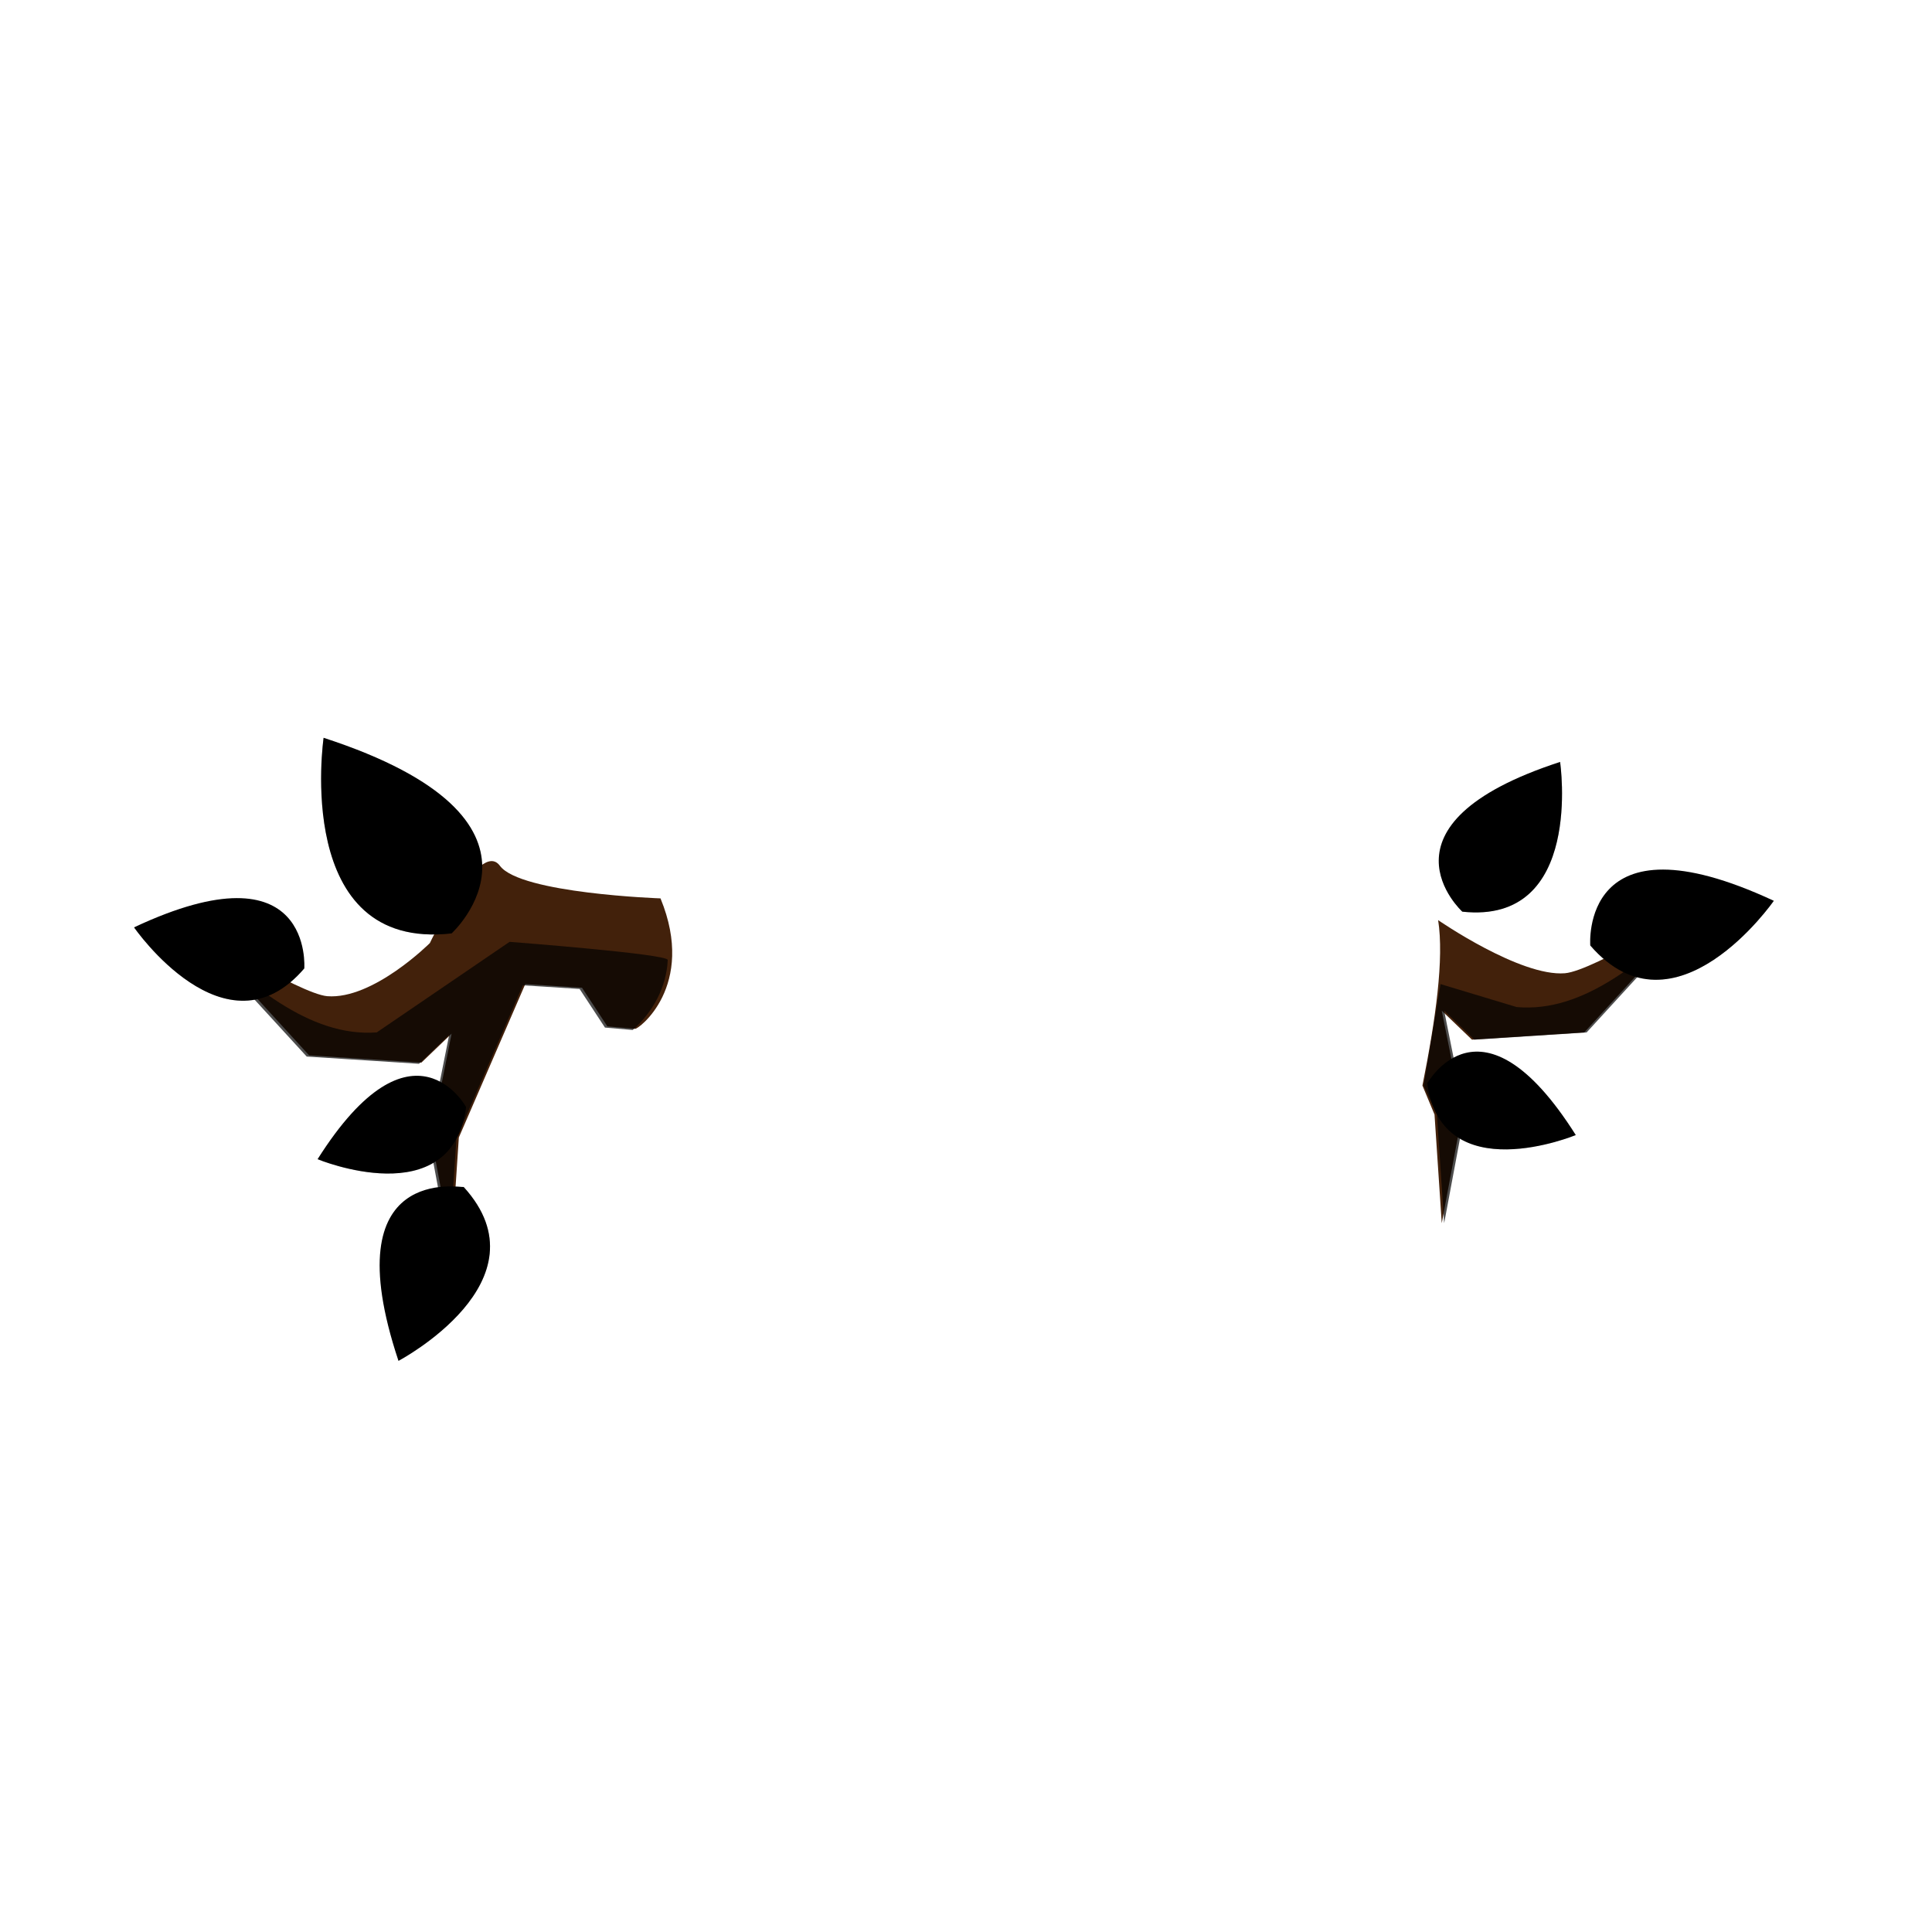
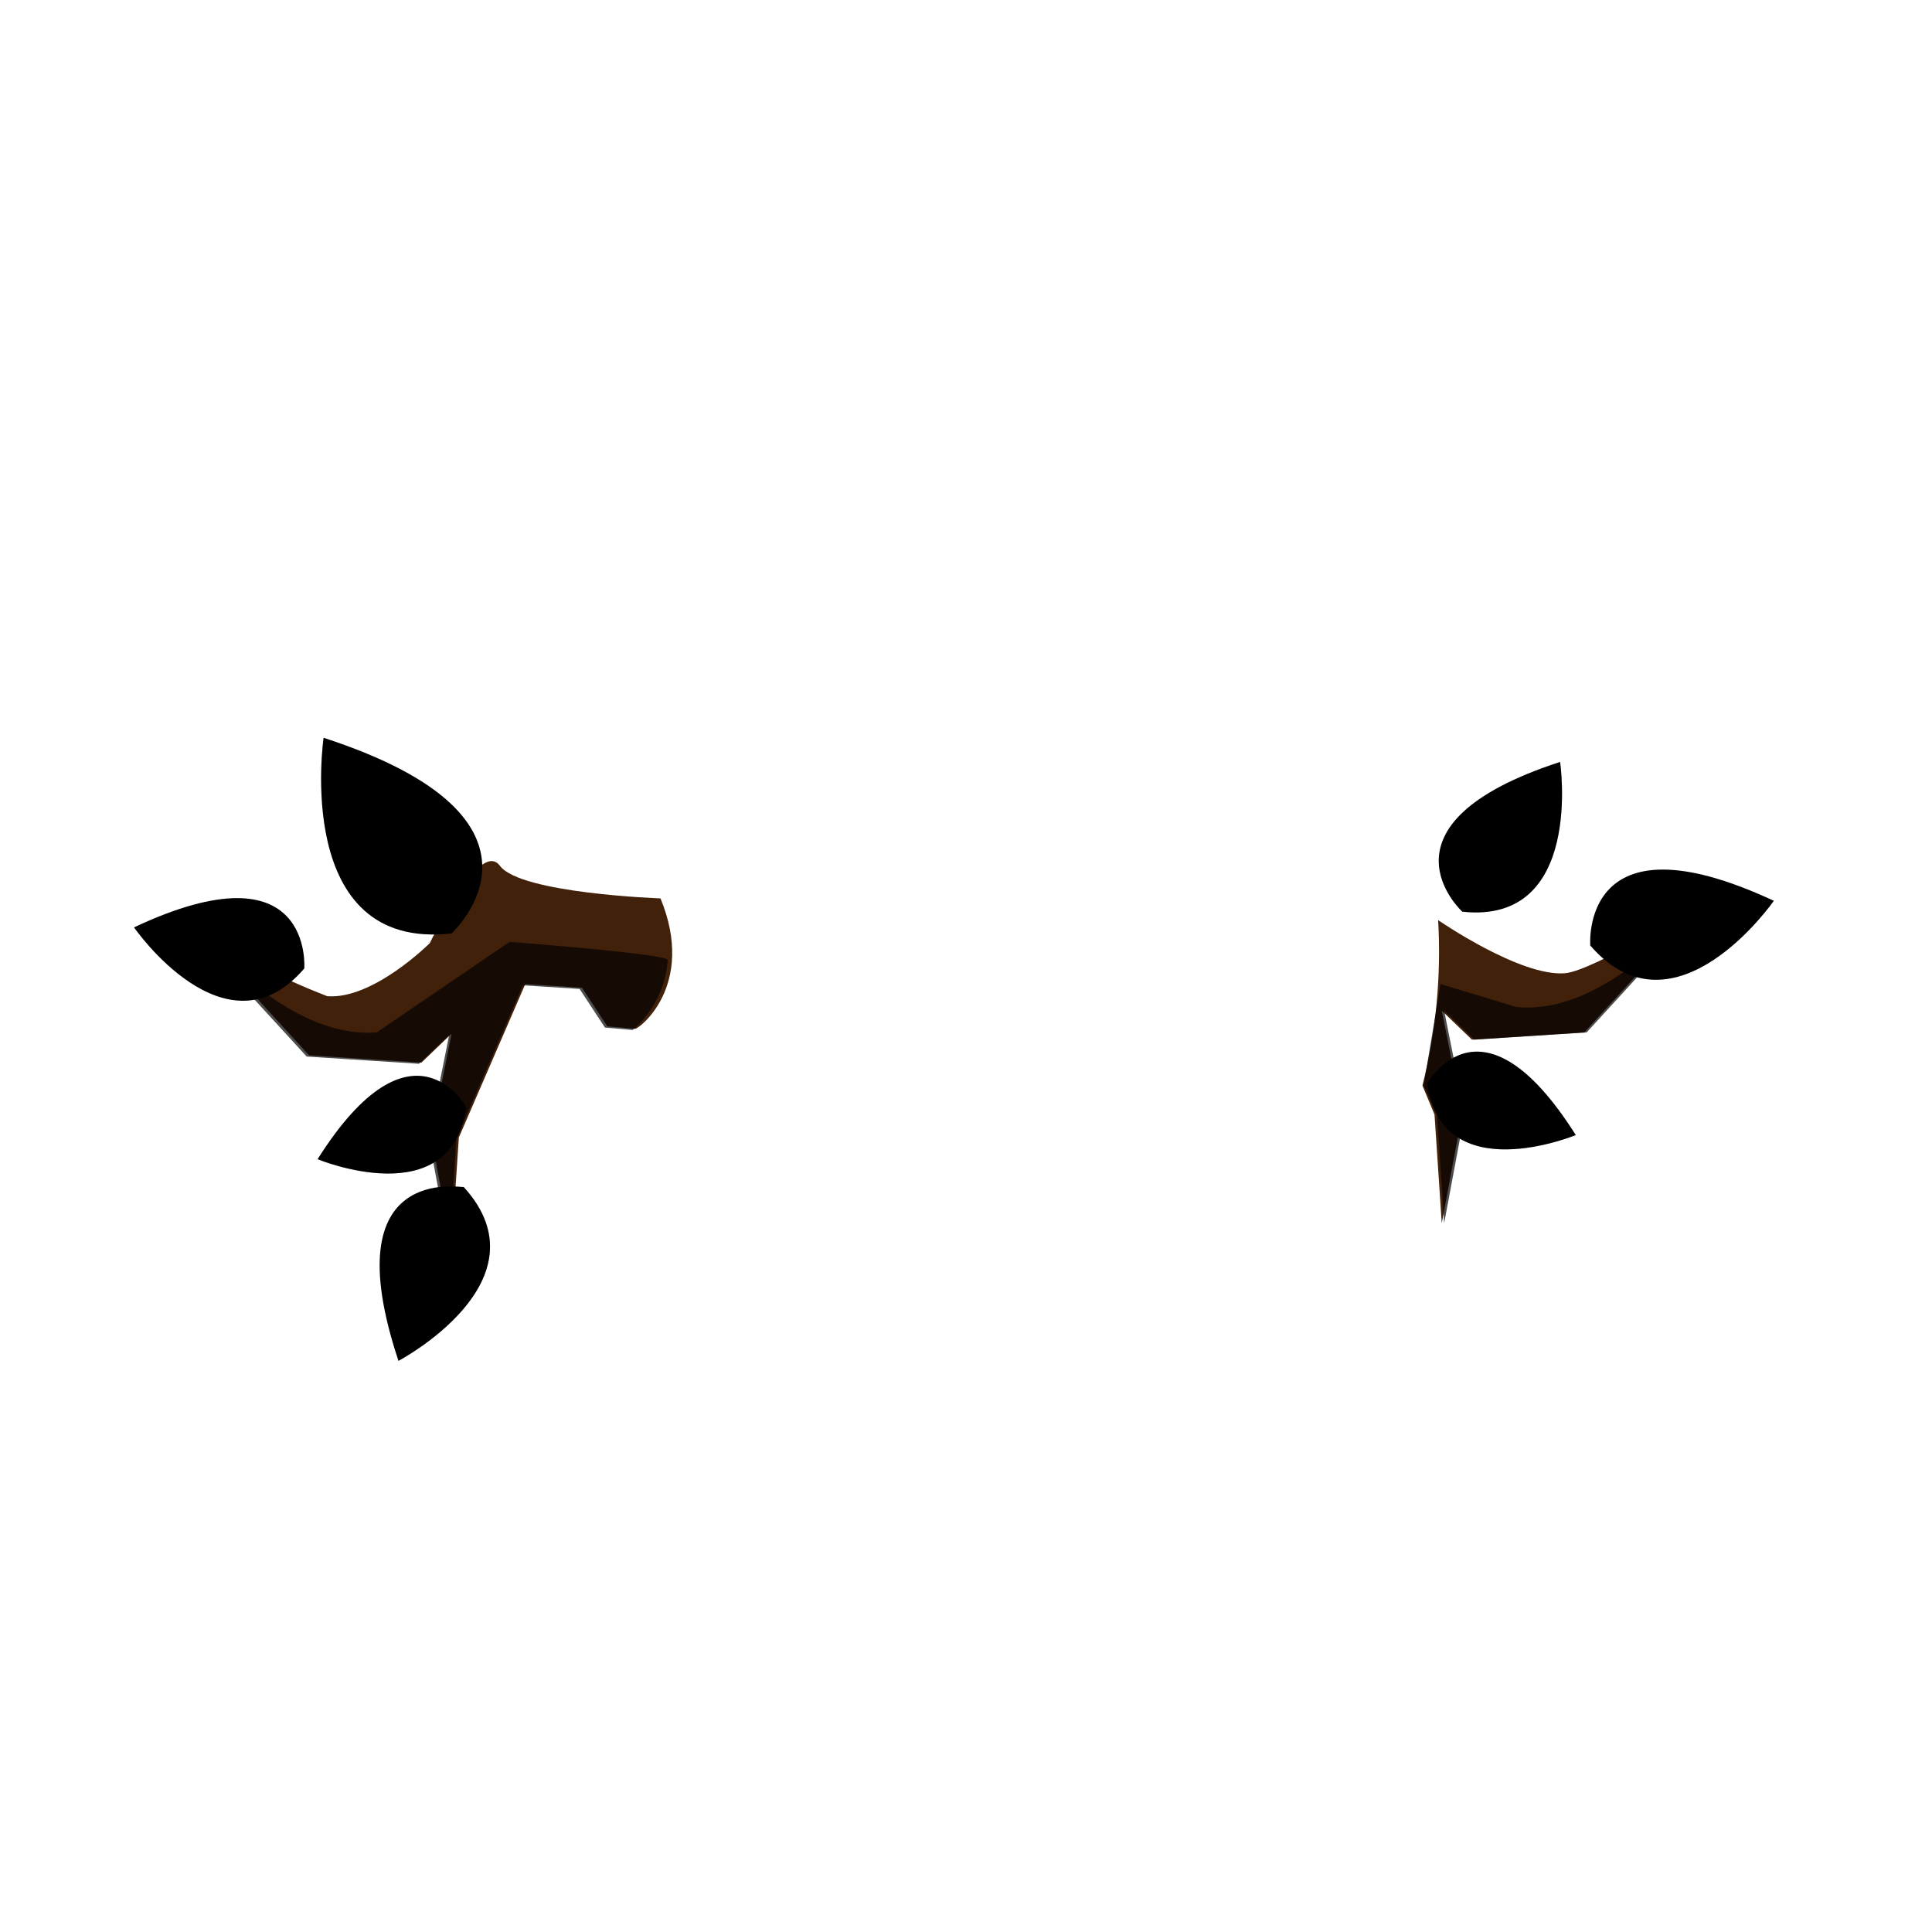
- <svg xmlns="http://www.w3.org/2000/svg" version="1.1" id="Layer_1" x="0px" y="0px" viewBox="0 0 160 160" style="enable-background:new 0 0 160 160;" xml:space="preserve">
-   <defs id="defs45" />
-   <style type="text/css" id="style2">
- 	.st0{fill:#42210B;}
- 	.st1{opacity:0.7;enable-background:new    ;}
- 	.st2{fill:#00A013;}
- 	.st3{opacity:0.2;enable-background:new    ;}
- </style>
-   <path class="st0" d="M54.7,74.4c0,0-11.6-0.4-13.3-2.7s-5.8,6.4-5.8,6.4s-4.7,4.7-8.5,4.4c-2.3-0.2-11.3-5.8-11.3-5.8l9.8,10.7  l9.3,0.6l2.5-2.4l-1.7,8.5l1.7,9.1l0.6-9l5.5-12.7l4.7,0.3l2.1,3.2l2.3,0.2C52.8,85.3,57.7,81.7,54.7,74.4z" id="path6" />
-   <path class="st1" d="M15.6,76.8l9.8,10.7l9.3,0.6l2.5-2.4l-1.7,8.5l1.7,9.1l0.6-9l5.5-12.7l4.7,0.3l2.1,3.2l2.3,0.2  c1.7-1.5,2.8-3.6,2.9-5.8c0-0.5-13.1-1.5-13.1-1.5l-11,7.5C25.6,85.9,20.6,81.5,15.6,76.8z" id="path8" style="fill:#010101;fill-opacity:1" />
-   <path class="st2" d="M26.8,61.1c0,0-2.6,17.7,10.6,16.2C37.4,77.3,47.7,67.9,26.8,61.1z" id="path10" style="fill:#000000;fill-opacity:1" />
-   <path class="st3" d="M26.8,61.1c0,0-2.6,17.7,10.6,16.2L26.8,61.1z" id="path12" style="fill:#010101;fill-opacity:1" />
-   <path class="st2" d="M33,112.7c0,0,12.5-6.6,5.4-14.4C38.3,98.4,27.5,96.2,33,112.7z" id="path14" style="fill:#000000;fill-opacity:1" />
-   <path class="st3" d="M33,112.7c0,0,12.5-6.6,5.4-14.4L33,112.7z" id="path16" style="fill:#010101;fill-opacity:1" />
-   <path class="st2" d="M26.3,96c0,0,11.1,4.6,12.3-4.3C38.7,91.8,34.2,83.5,26.3,96z" id="path18" style="fill:#000000;fill-opacity:1" />
-   <path class="st3" d="M26.3,96c0,0,11.1,4.6,12.3-4.3L26.3,96z" id="path20" style="fill:#010101;fill-opacity:1" />
-   <path class="st2" d="M11.1,76.8c0,0,7.6,11,14.1,3.4C25.2,80.2,26,69.8,11.1,76.8z" id="path22" style="fill:#000000;fill-opacity:1" />
-   <path class="st3" d="M11.1,76.8c0,0,7.6,11,14.1,3.4L11.1,76.8z" id="path24" style="fill:#010101;fill-opacity:1" />
-   <path class="st0" d="M119.1,76.2c0,0,6.8,4.7,10.5,4.4c2.4-0.2,11.4-5.8,11.4-5.8l-9.8,10.7l-9.3,0.6l-2.5-2.4l1.7,8.5l-1.7,9.1  l-0.6-9l-1-2.4C118.9,84.4,119.6,79.4,119.1,76.2z" id="path26" />
-   <path class="st1" d="M141.2,74.8l-9.8,10.7l-9.3,0.6l-2.5-2.4l1.7,8.5l-1.7,9.1l-0.6-9l-1.1-2.4l1.4-8.4l6.3,1.9  C131.2,83.9,136.2,79.5,141.2,74.8z" id="path28" style="fill:#010101;fill-opacity:1" />
-   <path class="st2" d="M129.2,63.1c0,0,2,13.5-8.1,12.4C121.1,75.5,113.2,68.3,129.2,63.1z" id="path30" style="fill:#000000;fill-opacity:1" />
-   <path class="st3" d="M129.2,63.1c0,0,2,13.5-8.1,12.4L129.2,63.1z" id="path32" style="fill:#010101;fill-opacity:1" />
-   <path class="st2" d="M130.5,94c0,0-11.1,4.6-12.3-4.3C118.2,89.8,122.6,81.5,130.5,94z" id="path34" style="fill:#000000;fill-opacity:1" />
-   <path class="st3" d="M130.5,94c0,0-11.1,4.6-12.3-4.3L130.5,94z" id="path36" style="fill:#010101;fill-opacity:1" />
-   <path class="st2" d="M146.9,74.6c0,0-8.2,11.8-15.2,3.7C131.7,78.3,130.8,67.1,146.9,74.6z" id="path38" style="fill:#000000;fill-opacity:1" />
-   <path class="st3" d="M146.9,74.6c0,0-8.2,11.8-15.2,3.7L146.9,74.6z" id="path40" style="fill:#010101;fill-opacity:1" />
+ <svg xmlns="http://www.w3.org/2000/svg" viewBox="0 0 160 160">
+   <g fill="#42210b">
+     <path d="M54.7 74.4s-11.6-.4-13.3-2.7-5.8 6.4-5.8 6.4-4.7 4.7-8.5 4.4a60.8 60.8 0 01-11.3-5.8l9.8 10.7 9.3.6 2.5-2.4-1.7 8.5 1.7 9.1.6-9 5.5-12.7 4.7.3 2.1 3.2 2.3.2c.2.1 5.1-3.5 2.1-10.8z" />
+     <path d="M119.1 76.2s6.8 4.7 10.5 4.4c2.4-.2 11.4-5.8 11.4-5.8l-9.8 10.7-9.3.6-2.5-2.4 1.7 8.5-1.7 9.1-.6-9-1-2.4a45.3 45.3 0 001.3-13.7z" />
+   </g>
+   <g fill="#010101" opacity=".7">
+     <path d="M141.2 74.8l-9.8 10.7-9.3.6-2.5-2.4 1.7 8.5-1.7 9.1-.6-9-1.1-2.4 1.4-8.4 6.3 1.9c5.6.5 10.6-3.9 15.6-8.6z" />
+     <path d="M15.6 76.8l9.8 10.7 9.3.6 2.5-2.4-1.7 8.5 1.7 9.1.6-9 5.5-12.7 4.7.3 2.1 3.2 2.3.2a8.4 8.4 0 002.9-5.8c0-.5-13.1-1.5-13.1-1.5l-11 7.5c-5.6.4-10.6-4-15.6-8.7z" />
+   </g>
+   <path d="M26.8 61.1s-2.6 17.7 10.6 16.2c0 0 10.3-9.4-10.6-16.2z" />
+   <path d="M33 112.7s12.5-6.6 5.4-14.4c-.1.1-10.9-2.1-5.4 14.4z" />
+   <path d="M26.3 96s11.1 4.6 12.3-4.3c.1.1-4.4-8.2-12.3 4.3z" />
+   <path d="M11.1 76.8s7.6 11 14.1 3.4c0 0 .8-10.4-14.1-3.4z" />
+   <path d="M129.2 63.1s2 13.5-8.1 12.4c0 0-7.9-7.2 8.1-12.4z" />
+   <path d="M130.5 94s-11.1 4.6-12.3-4.3c0 .1 4.4-8.2 12.3 4.3z" />
+   <path d="M146.9 74.6s-8.2 11.8-15.2 3.7c0 0-.9-11.2 15.2-3.7z" />
+   <g fill="#010101" opacity=".2">
+     <path d="M26.8 61.1s-2.6 17.7 10.6 16.2L26.8 61.1z" />
+     <path d="M33 112.7s12.5-6.6 5.4-14.4L33 112.7z" />
+     <path d="M26.3 96s11.1 4.6 12.3-4.3L26.3 96z" />
+     <path d="M11.1 76.8s7.6 11 14.1 3.4l-14.1-3.4z" />
+     <path d="M129.2 63.1s2 13.5-8.1 12.4l8.1-12.4z" />
+     <path d="M130.5 94s-11.1 4.6-12.3-4.3l12.3 4.3z" />
+     <path d="M146.9 74.6s-8.2 11.8-15.2 3.7l15.2-3.7z" />
+   </g>
</svg>
